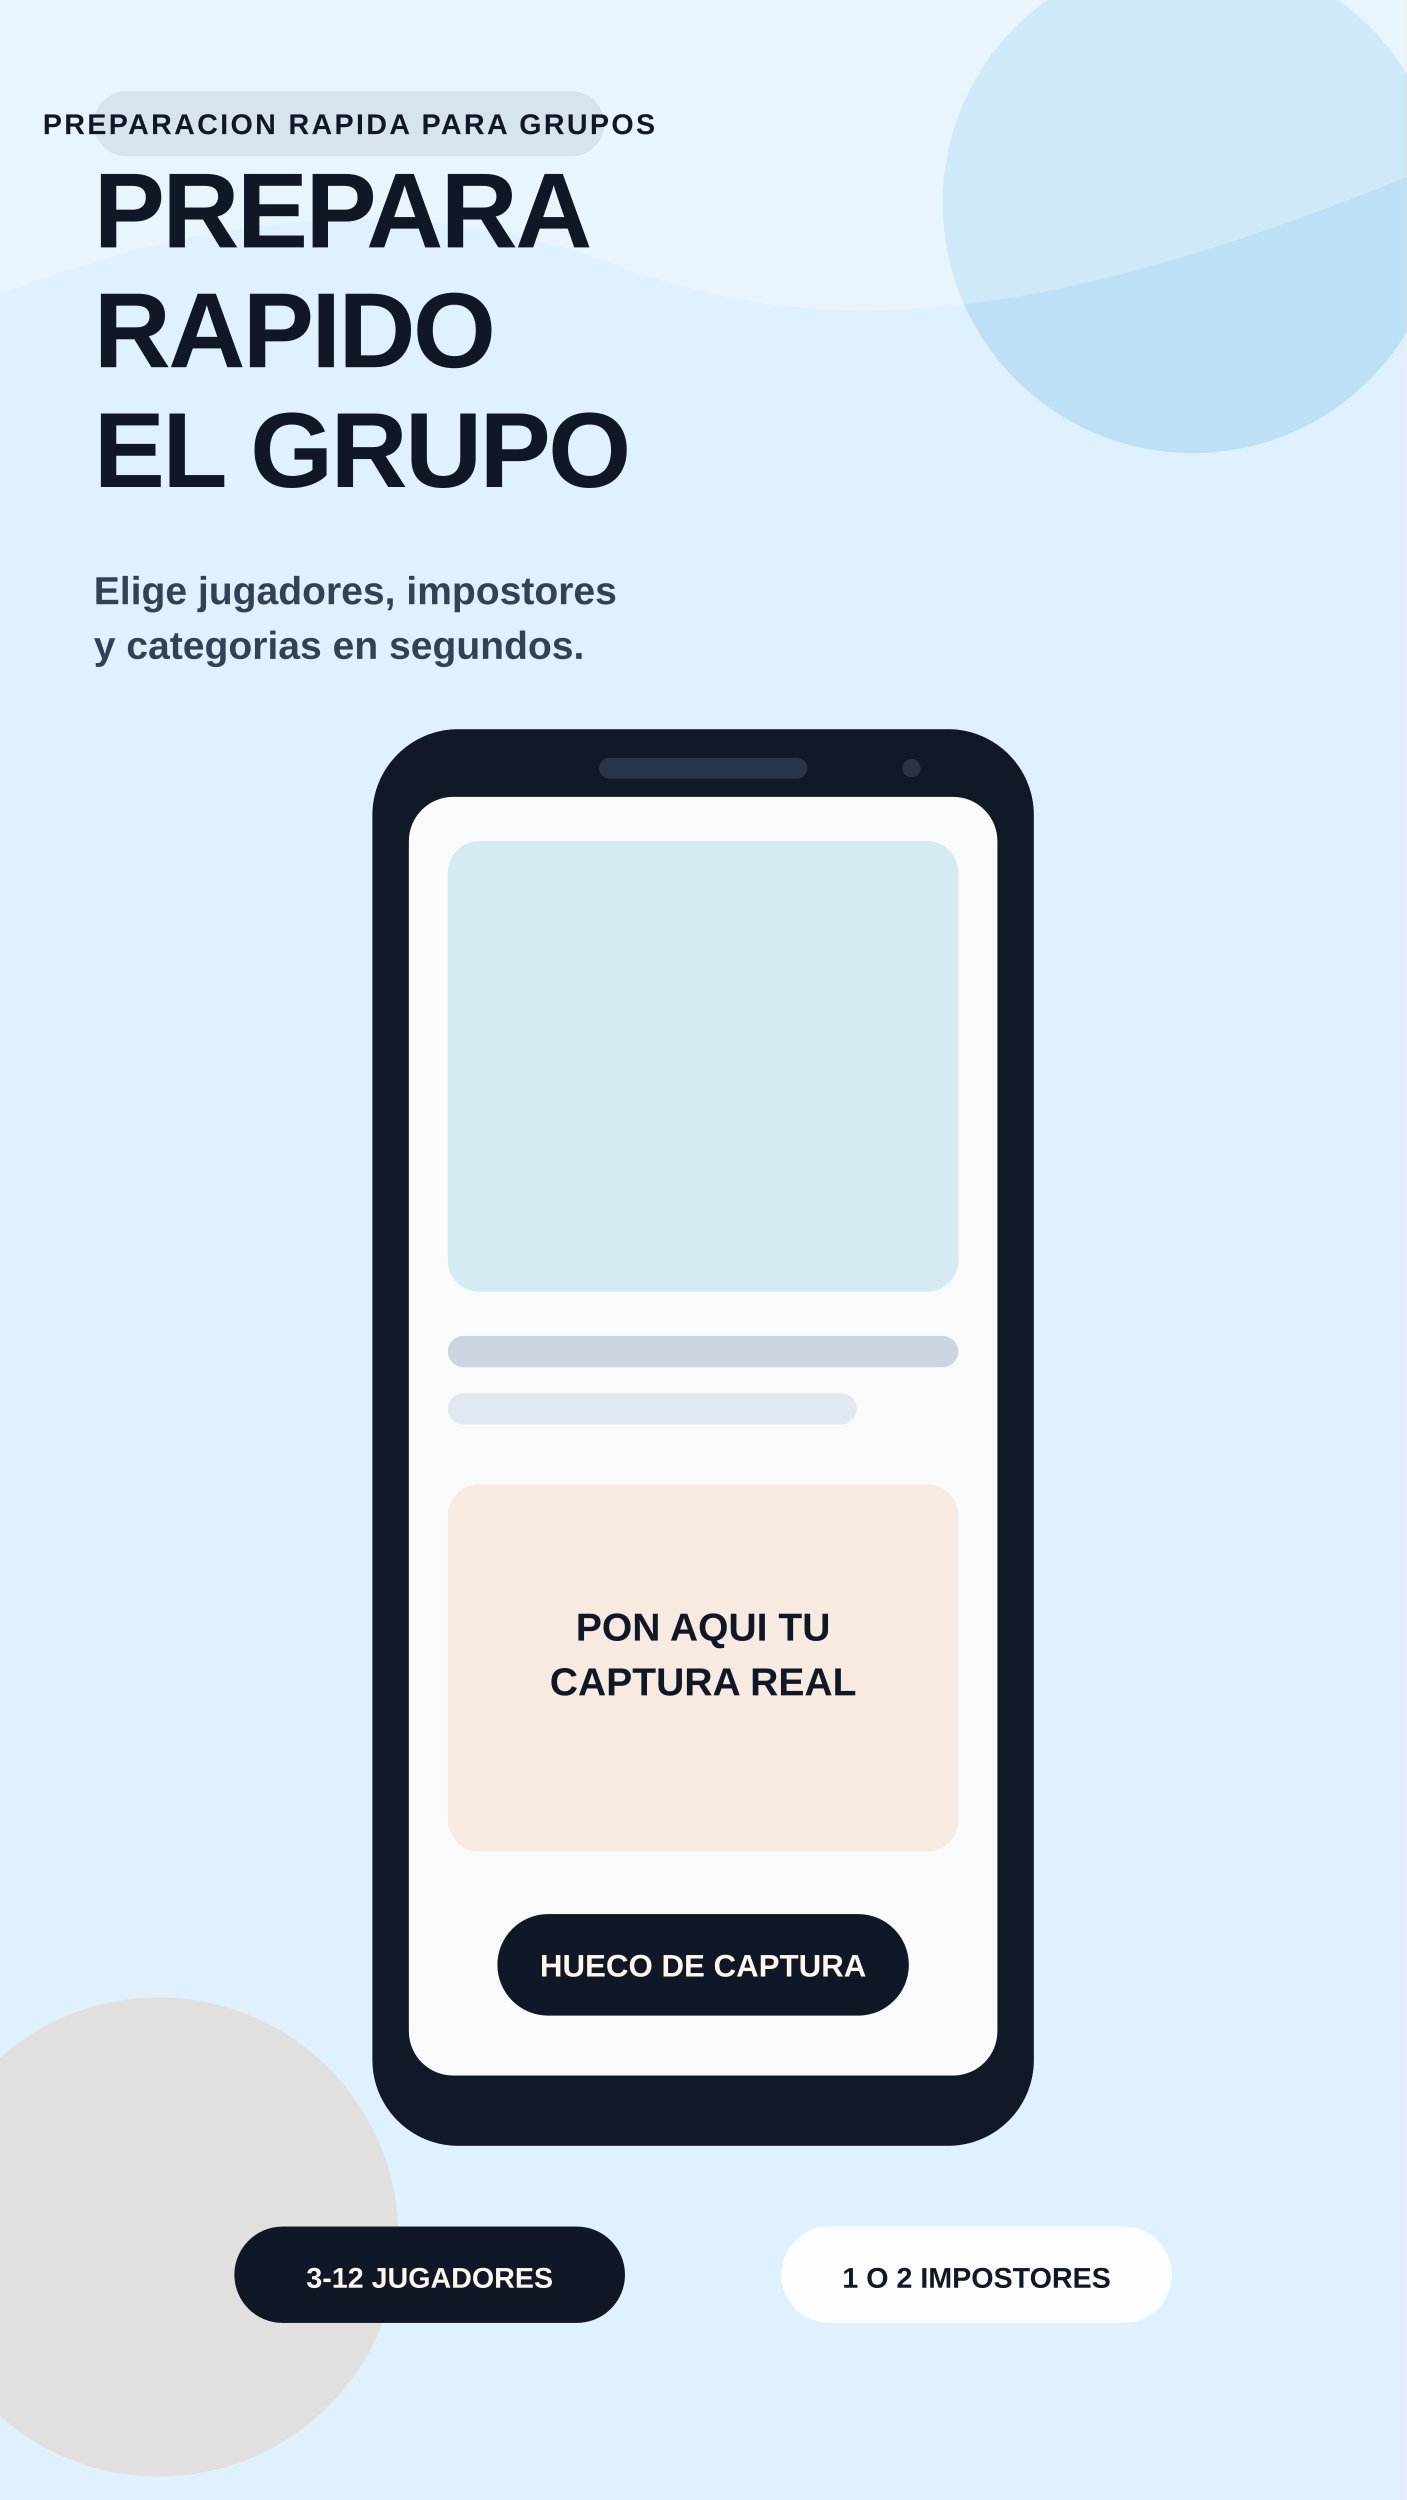
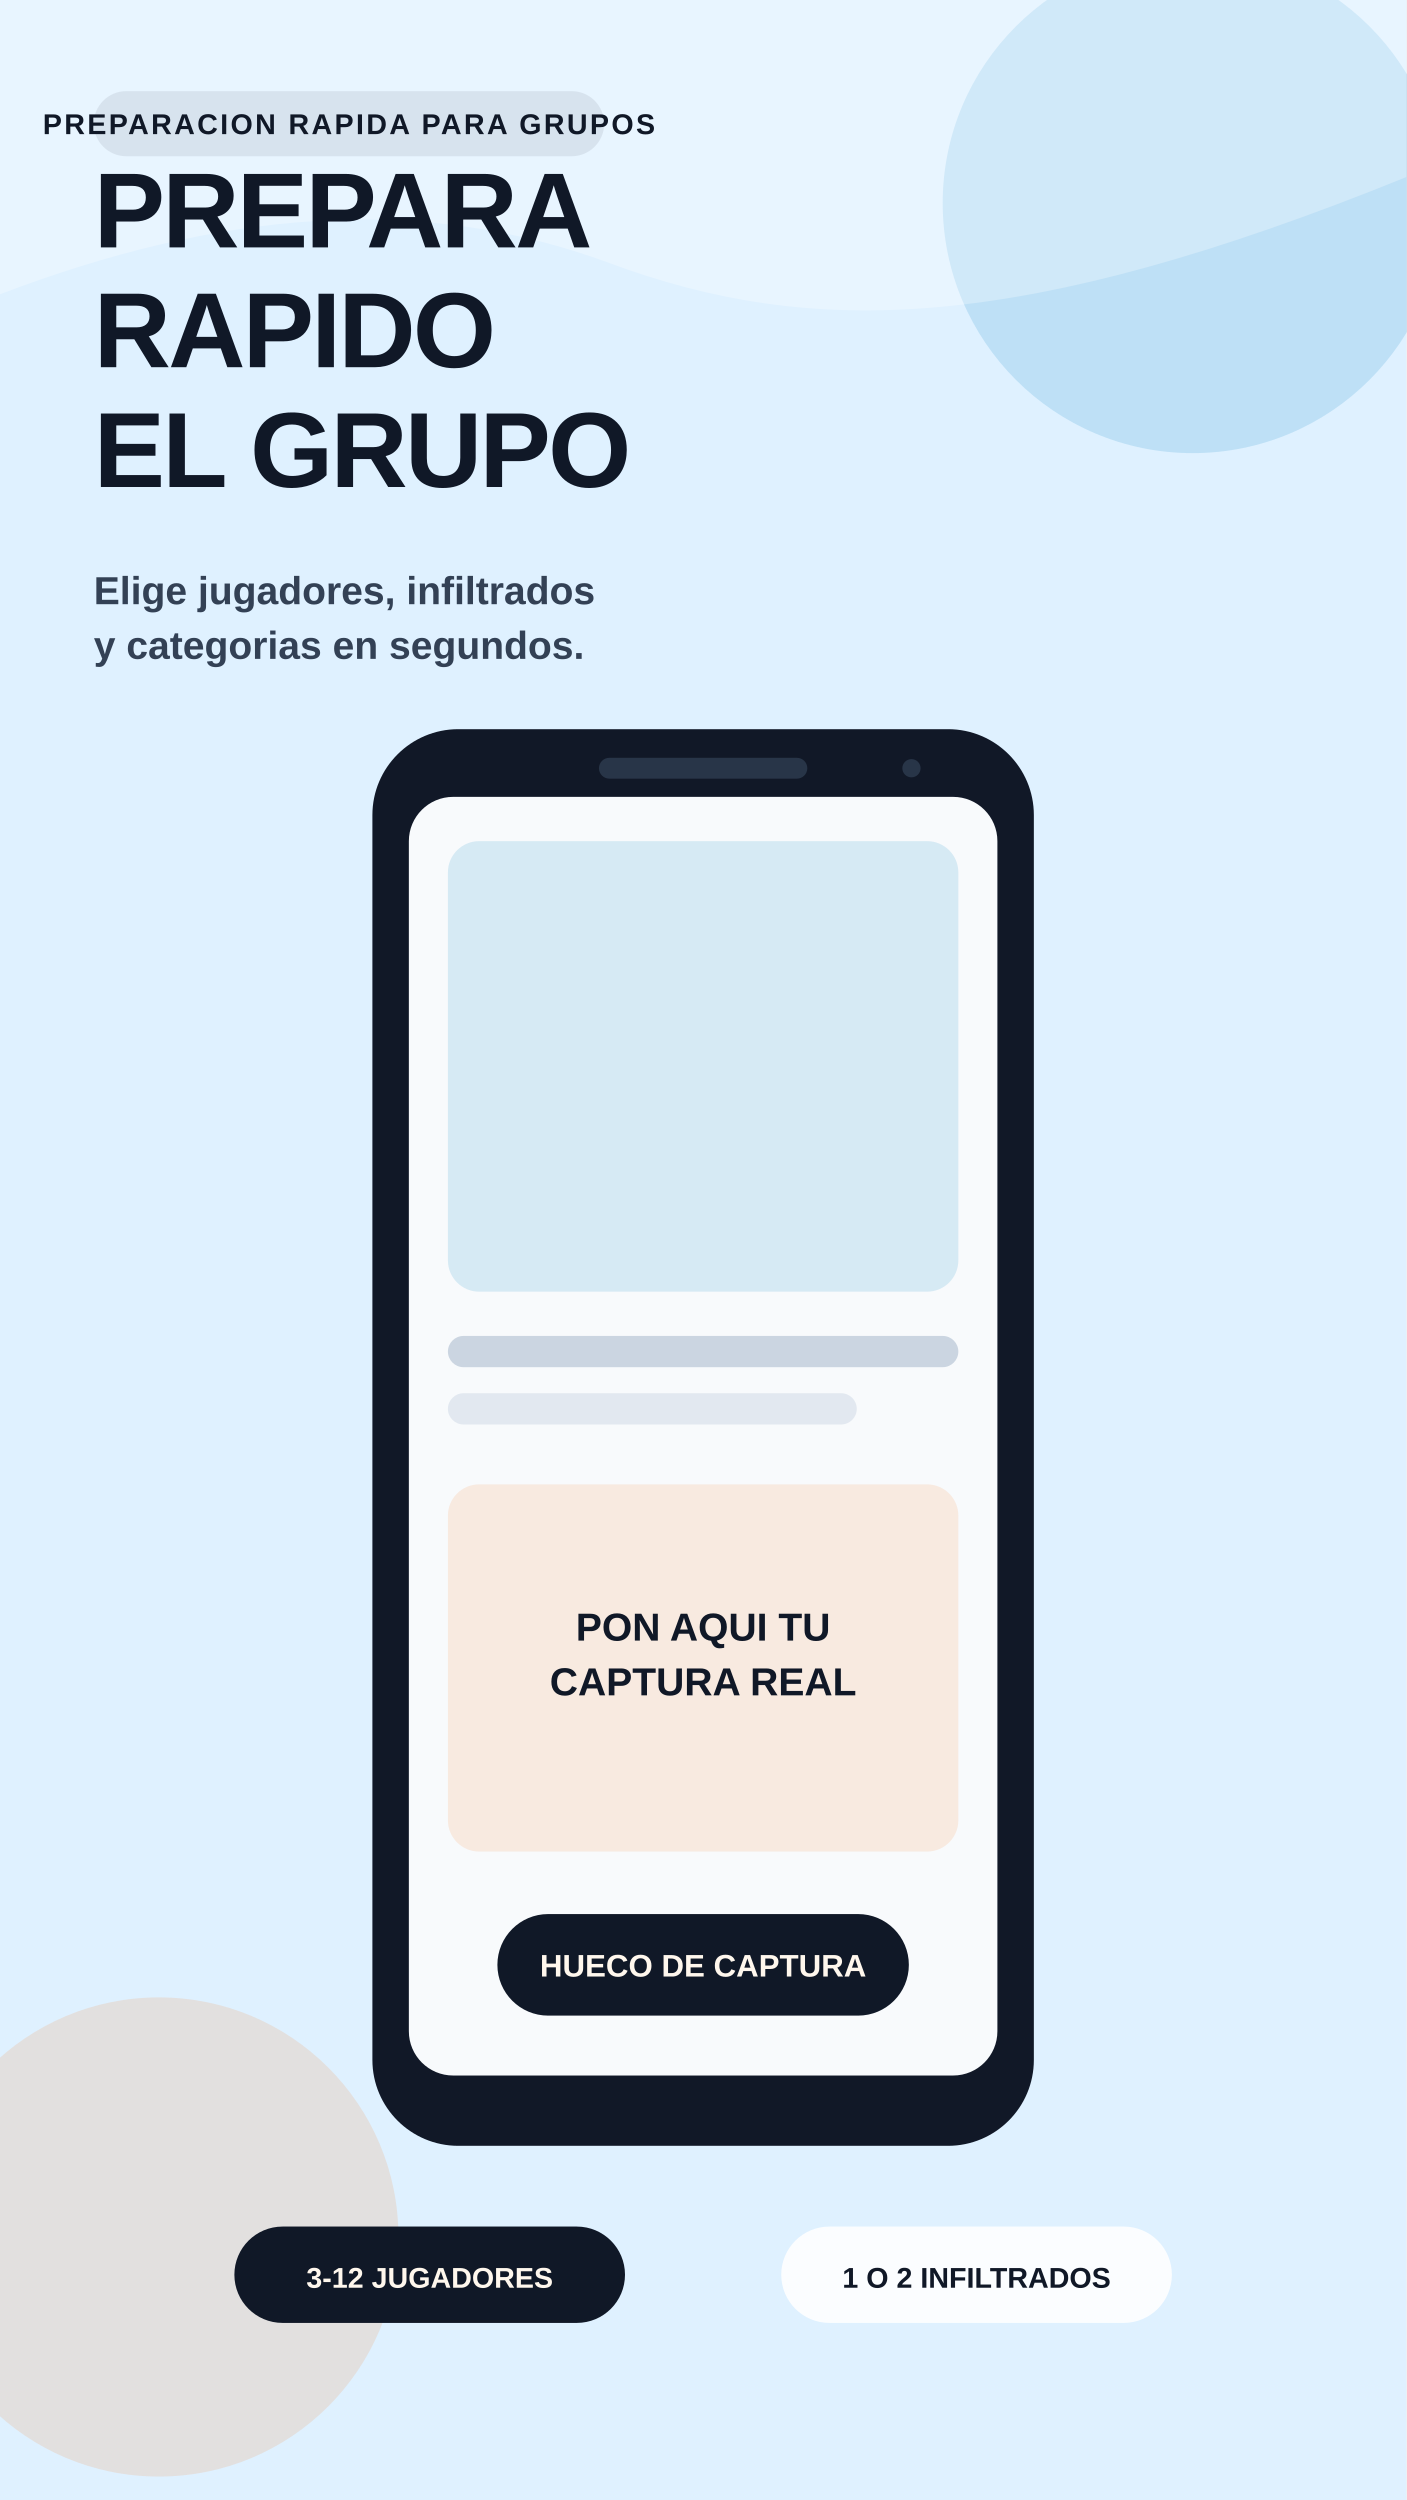
<svg xmlns="http://www.w3.org/2000/svg" width="1080" height="1920" viewBox="0 0 1080 1920" fill="none">
  <rect width="1080" height="1920" fill="#DFF1FF" />
  <circle cx="916" cy="156" r="192" fill="#0284C7" fill-opacity="0.15" />
  <circle cx="122" cy="1718" r="184" fill="#F97316" fill-opacity="0.14" />
  <path d="M0 226C168 162 322 148 468 202C624 260 784 256 1080 136V0H0V226Z" fill="#FFFFFF" fill-opacity="0.28" />
  <rect x="72" y="70" width="392" height="50" rx="25" fill="#101827" fill-opacity="0.08" />
  <text x="268" y="103" text-anchor="middle" fill="#101827" font-family="Bahnschrift, Segoe UI, Arial, sans-serif" font-size="22" font-weight="800" letter-spacing="1.8">PREPARACION RAPIDA PARA GRUPOS</text>
  <text x="72" y="190" fill="#101827" font-family="Bahnschrift, Segoe UI, Arial, sans-serif" font-size="82" font-weight="800" letter-spacing="-2">PREPARA</text>
  <text x="72" y="282" fill="#101827" font-family="Bahnschrift, Segoe UI, Arial, sans-serif" font-size="82" font-weight="800" letter-spacing="-2">RAPIDO</text>
  <text x="72" y="374" fill="#101827" font-family="Bahnschrift, Segoe UI, Arial, sans-serif" font-size="82" font-weight="800" letter-spacing="-2">EL GRUPO</text>
-   <text x="72" y="464" fill="#334155" font-family="Bahnschrift, Segoe UI, Arial, sans-serif" font-size="30" font-weight="600">Elige jugadores, impostores</text>
+   <text x="72" y="464" fill="#334155" font-family="Bahnschrift, Segoe UI, Arial, sans-serif" font-size="30" font-weight="600">Elige jugadores, infiltrados</text>
  <text x="72" y="506" fill="#334155" font-family="Bahnschrift, Segoe UI, Arial, sans-serif" font-size="30" font-weight="600">y categorias en segundos.</text>
  <g id="phone">
    <rect x="286" y="560" width="508" height="1088" rx="66" fill="#111827" />
    <rect x="314" y="612" width="452" height="982" rx="34" fill="#F8FAFC" />
    <rect x="460" y="582" width="160" height="16" rx="8" fill="#283548" />
    <circle cx="700" cy="590" r="7" fill="#283548" />
    <rect x="344" y="646" width="392" height="346" rx="24" fill="#0284C7" fill-opacity="0.14" />
    <rect x="344" y="1026" width="392" height="24" rx="12" fill="#CBD5E1" />
    <rect x="344" y="1070" width="314" height="24" rx="12" fill="#E2E8F0" />
    <rect x="344" y="1140" width="392" height="282" rx="24" fill="#F97316" fill-opacity="0.12" />
    <rect x="382" y="1470" width="316" height="78" rx="39" fill="#101827" />
    <text x="540" y="1260" text-anchor="middle" fill="#101827" font-family="Bahnschrift, Segoe UI, Arial, sans-serif" font-size="30" font-weight="800">PON AQUI TU</text>
    <text x="540" y="1302" text-anchor="middle" fill="#101827" font-family="Bahnschrift, Segoe UI, Arial, sans-serif" font-size="30" font-weight="800">CAPTURA REAL</text>
    <text x="540" y="1518" text-anchor="middle" fill="#FFF7ED" font-family="Bahnschrift, Segoe UI, Arial, sans-serif" font-size="24" font-weight="800">HUECO DE CAPTURA</text>
  </g>
  <rect x="180" y="1710" width="300" height="74" rx="37" fill="#101827" />
  <text x="330" y="1757" text-anchor="middle" fill="#FFF7ED" font-family="Bahnschrift, Segoe UI, Arial, sans-serif" font-size="22" font-weight="800">3-12 JUGADORES</text>
  <rect x="600" y="1710" width="300" height="74" rx="37" fill="#FFFFFF" fill-opacity="0.88" />
-   <text x="750" y="1757" text-anchor="middle" fill="#101827" font-family="Bahnschrift, Segoe UI, Arial, sans-serif" font-size="22" font-weight="800">1 O 2 IMPOSTORES</text>
+   <text x="750" y="1757" text-anchor="middle" fill="#101827" font-family="Bahnschrift, Segoe UI, Arial, sans-serif" font-size="22" font-weight="800">1 O 2 INFILTRADOS</text>
</svg>
